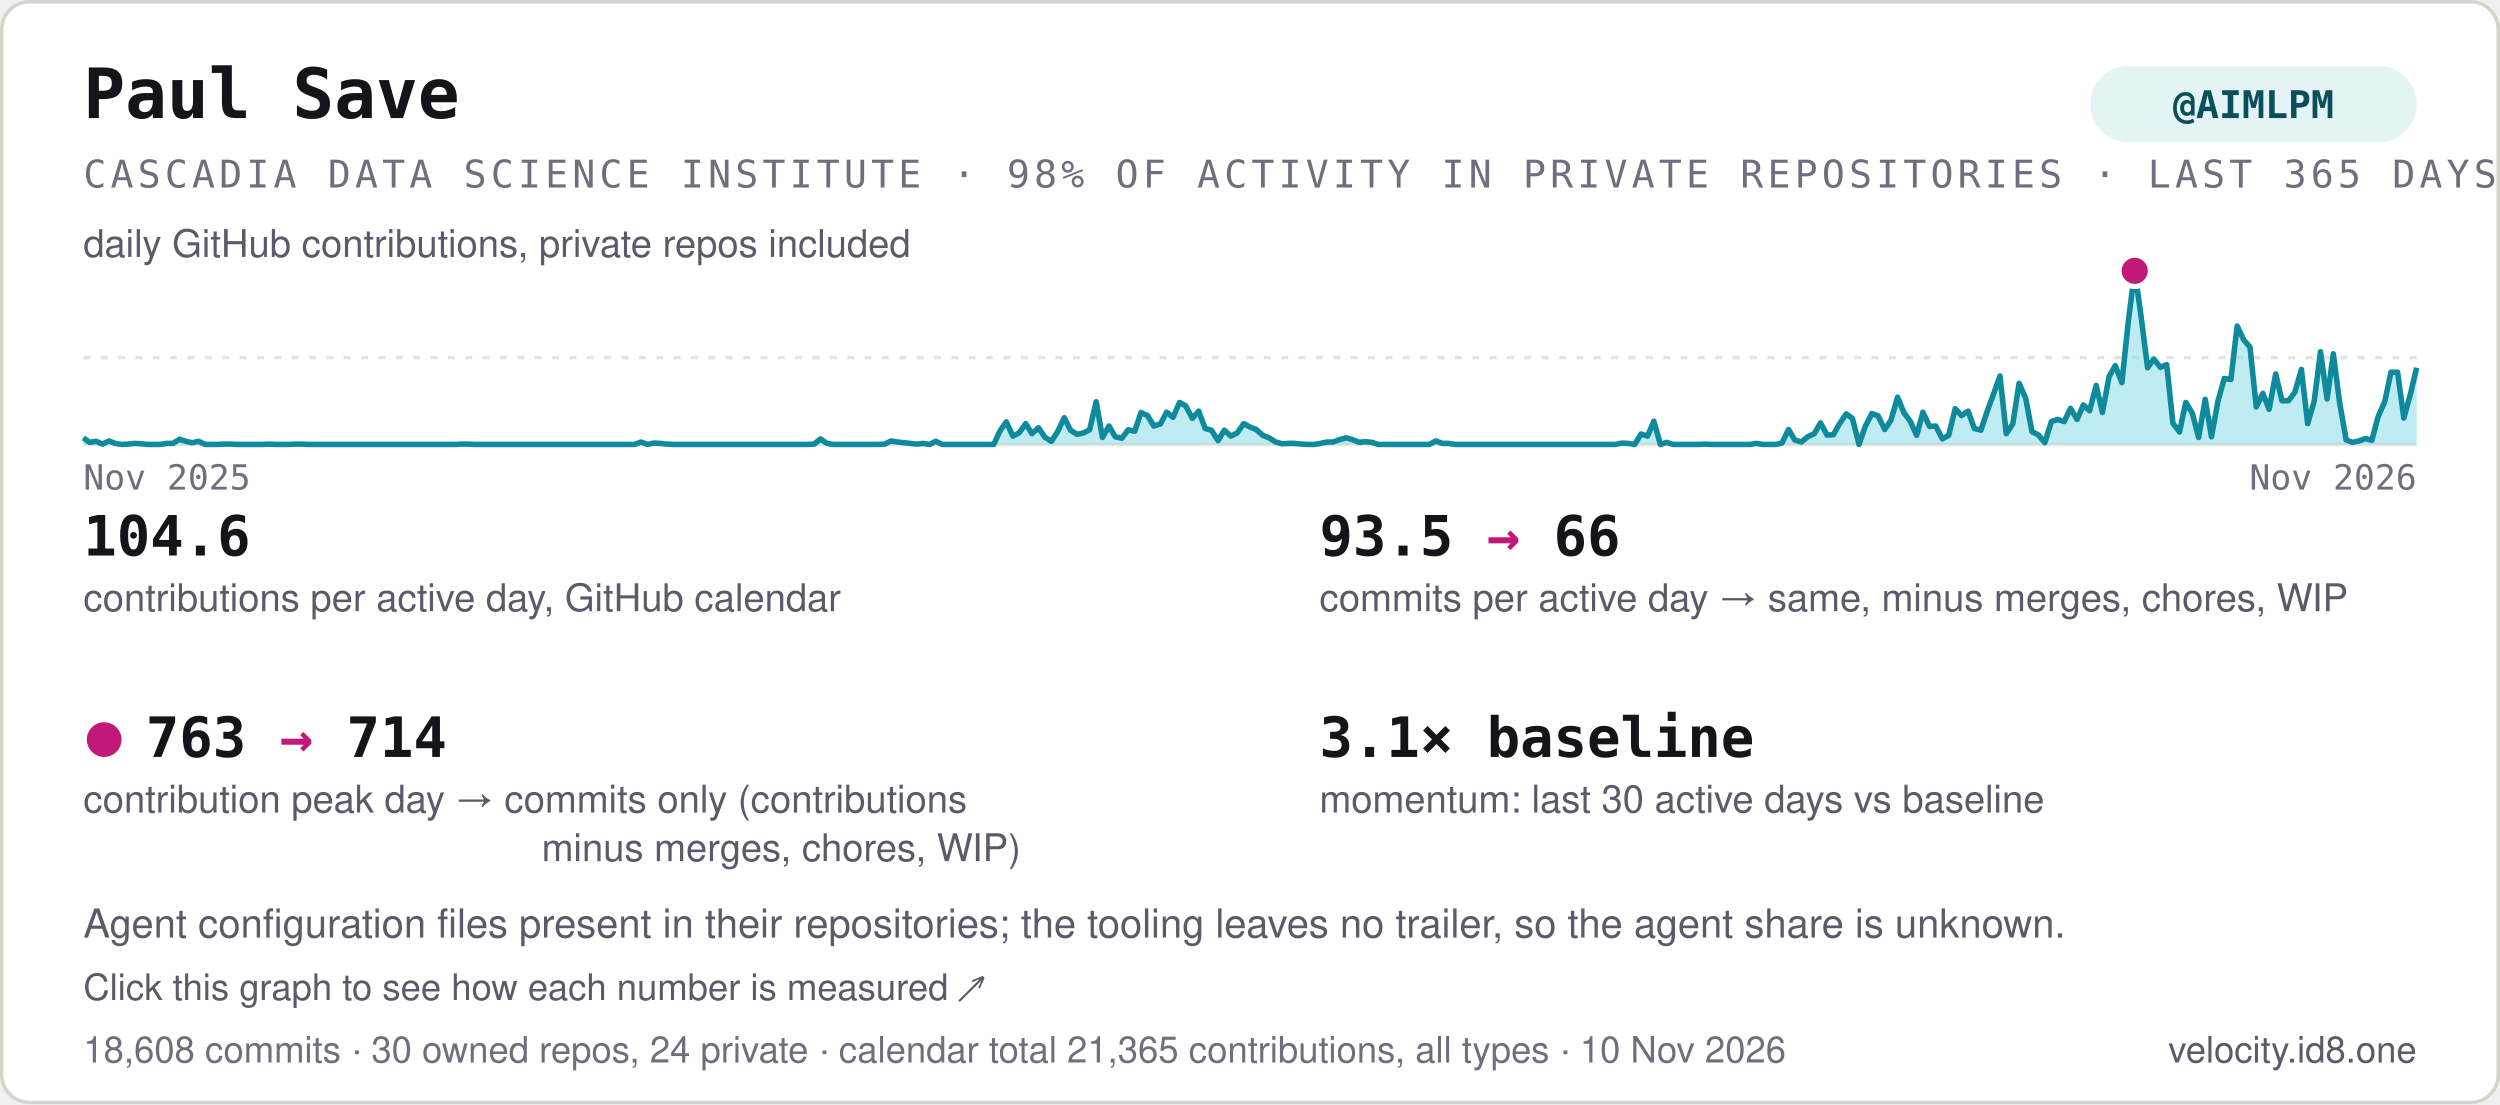
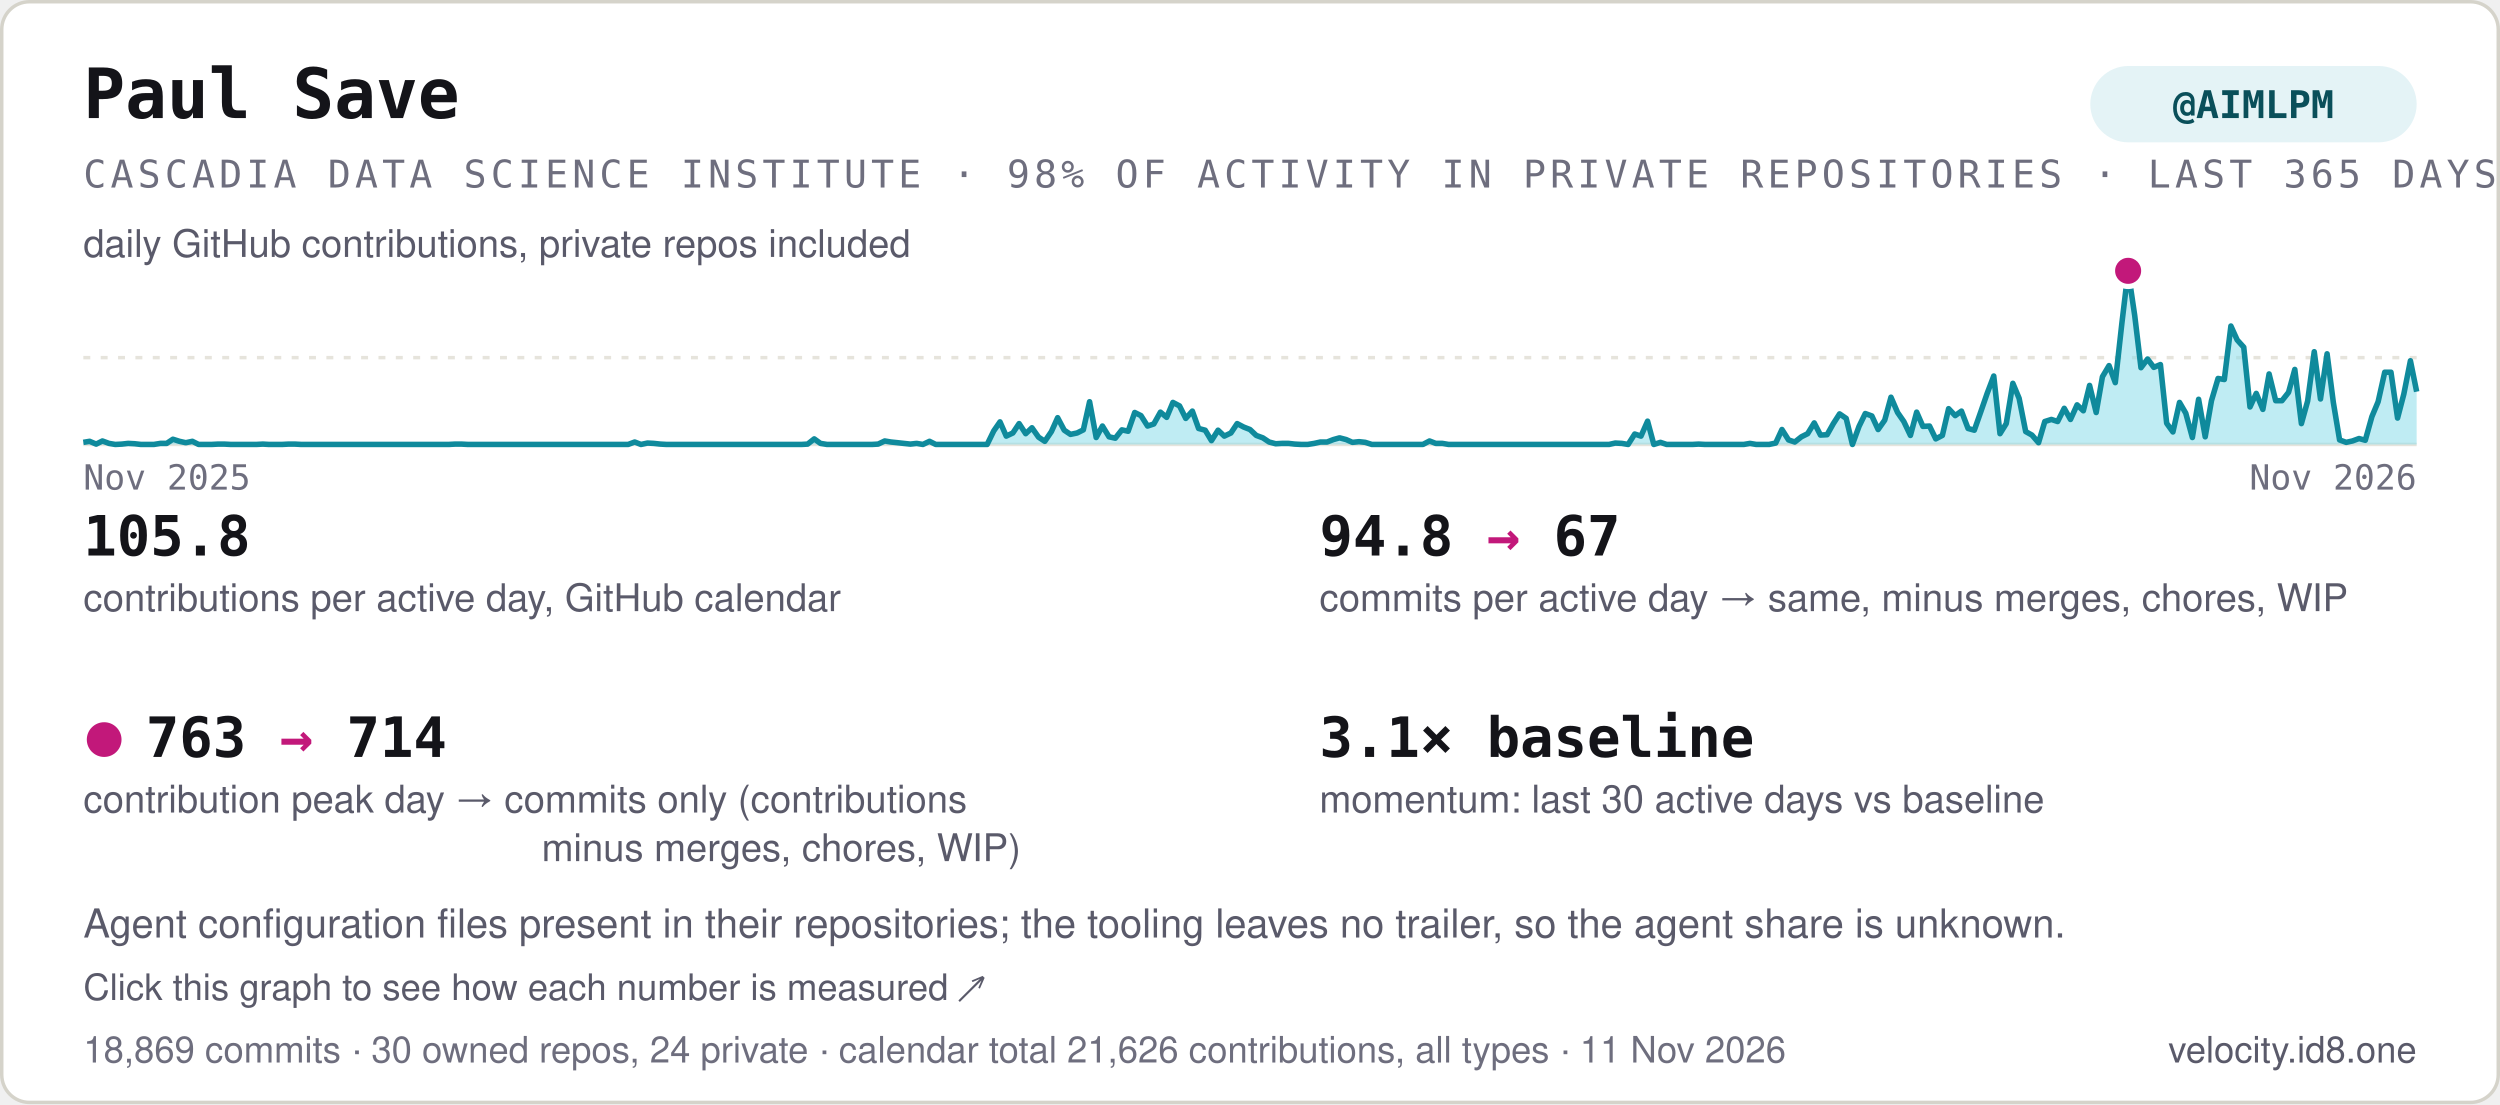
<svg xmlns="http://www.w3.org/2000/svg" width="720" height="318" viewBox="0 0 720 318" role="img" aria-label="Paul Save: Velocity Graph">
  <rect x="0.5" y="0.5" width="719" height="317" rx="8" fill="#FFFFFF" stroke="#D5D3CA" />
  <text x="24" y="34" font-family="Departure Mono, JetBrains Mono, ui-monospace, Menlo, monospace" font-size="20" font-weight="700" fill="#141419">Paul Save</text>
  <text x="24" y="54" font-family="Departure Mono, JetBrains Mono, ui-monospace, Menlo, monospace" font-size="11" letter-spacing="1.2" fill="#6E6E7E">CASCADIA DATA SCIENCE INSTITUTE · 98% OF ACTIVITY IN PRIVATE REPOSITORIES · LAST 365 DAYS</text>
  <rect x="602" y="19" width="94" height="22" rx="11" fill="#E4F3F6" />
  <text x="649" y="34" text-anchor="middle" font-family="Departure Mono, JetBrains Mono, ui-monospace, Menlo, monospace" font-size="11" font-weight="600" fill="#0A4F5A">@AIMLPM</text>
  <line x1="24" x2="696" y1="128" y2="128" stroke="#E6E4DC" />
  <line x1="24" x2="696" y1="103.0" y2="103.0" stroke="#E6E4DC" stroke-dasharray="2 3" />
-   <path d="M24.0,126.1 L25.8,127.4 L27.7,127.1 L29.5,127.9 L31.4,127.0 L33.2,127.7 L35.1,128.0 L36.9,127.9 L38.8,127.7 L40.6,127.8 L42.5,128.0 L44.3,128.0 L46.2,128.0 L48.0,127.7 L49.8,127.7 L51.7,126.5 L53.5,127.1 L55.4,127.5 L57.2,127.1 L59.1,128.0 L60.9,128.0 L62.8,128.0 L64.6,127.9 L66.5,127.9 L68.3,128.0 L70.2,128.0 L72.0,128.0 L73.8,128.0 L75.7,128.0 L77.5,127.9 L79.4,128.0 L81.2,128.0 L83.1,128.0 L84.9,127.9 L86.8,127.9 L88.6,128.0 L90.5,128.0 L92.3,128.0 L94.2,128.0 L96.0,128.0 L97.8,128.0 L99.7,128.0 L101.5,128.0 L103.4,128.0 L105.2,128.0 L107.1,128.0 L108.9,128.0 L110.8,128.0 L112.6,128.0 L114.5,128.0 L116.3,128.0 L118.2,128.0 L120.0,128.0 L121.8,128.0 L123.7,128.0 L125.5,128.0 L127.4,128.0 L129.2,128.0 L131.1,128.0 L132.9,127.9 L134.8,127.9 L136.6,128.0 L138.5,128.0 L140.3,128.0 L142.2,128.0 L144.0,128.0 L145.8,128.0 L147.7,128.0 L149.5,128.0 L151.4,128.0 L153.2,128.0 L155.1,128.0 L156.9,128.0 L158.8,128.0 L160.6,128.0 L162.5,128.0 L164.3,128.0 L166.2,128.0 L168.0,128.0 L169.8,128.0 L171.7,128.0 L173.5,128.0 L175.4,128.0 L177.2,128.0 L179.1,128.0 L180.9,128.0 L182.8,128.0 L184.6,127.3 L186.5,128.0 L188.3,127.6 L190.2,127.7 L192.0,127.9 L193.8,128.0 L195.7,128.0 L197.5,128.0 L199.4,128.0 L201.2,128.0 L203.1,128.0 L204.9,128.0 L206.8,128.0 L208.6,128.0 L210.5,128.0 L212.3,128.0 L214.2,128.0 L216.0,128.0 L217.8,128.0 L219.7,128.0 L221.5,128.0 L223.4,128.0 L225.2,128.0 L227.1,128.0 L228.9,128.0 L230.8,128.0 L232.6,128.0 L234.5,127.9 L236.3,126.4 L238.2,127.7 L240.0,128.0 L241.8,128.0 L243.7,128.0 L245.5,128.0 L247.4,128.0 L249.2,128.0 L251.1,128.0 L252.9,128.0 L254.8,127.9 L256.6,127.0 L258.5,127.3 L260.3,127.5 L262.2,127.7 L264.0,127.9 L265.8,127.7 L267.7,128.0 L269.5,127.1 L271.4,128.0 L273.2,128.0 L275.1,128.0 L276.9,128.0 L278.8,128.0 L280.6,128.0 L282.5,128.0 L284.3,128.0 L286.2,128.0 L288.0,124.1 L289.8,121.5 L291.7,125.6 L293.5,124.7 L295.4,122.0 L297.2,124.9 L299.1,123.2 L300.9,125.9 L302.8,127.1 L304.6,124.3 L306.5,120.3 L308.3,123.9 L310.2,125.1 L312.0,124.7 L313.8,123.8 L315.7,115.7 L317.5,126.0 L319.4,122.7 L321.2,125.8 L323.1,126.2 L324.9,123.8 L326.8,124.2 L328.6,118.8 L330.5,119.7 L332.3,122.7 L334.2,122.1 L336.0,118.7 L337.8,120.2 L339.7,115.9 L341.5,116.9 L343.4,120.5 L345.2,118.4 L347.1,123.4 L348.9,123.9 L350.8,126.9 L352.6,123.9 L354.5,125.6 L356.3,124.7 L358.2,122.0 L360.0,123.0 L361.8,123.7 L363.7,125.4 L365.5,126.1 L367.4,127.3 L369.2,127.8 L371.1,127.7 L372.9,127.7 L374.8,127.9 L376.6,128.0 L378.5,128.0 L380.3,127.7 L382.2,127.3 L384.0,127.3 L385.8,126.6 L387.7,126.1 L389.5,126.6 L391.4,127.4 L393.2,127.2 L395.1,127.4 L396.9,128.0 L398.8,128.0 L400.6,128.0 L402.5,128.0 L404.3,128.0 L406.2,128.0 L408.0,128.0 L409.8,128.0 L411.7,128.0 L413.5,127.0 L415.4,127.7 L417.2,127.7 L419.1,128.0 L420.9,128.0 L422.8,128.0 L424.6,128.0 L426.5,128.0 L428.3,128.0 L430.2,128.0 L432.0,128.0 L433.8,128.0 L435.7,128.0 L437.5,128.0 L439.4,128.0 L441.2,128.0 L443.1,128.0 L444.9,128.0 L446.8,128.0 L448.6,128.0 L450.5,128.0 L452.3,128.0 L454.2,128.0 L456.0,128.0 L457.8,128.0 L459.7,128.0 L461.5,128.0 L463.4,128.0 L465.2,128.0 L467.1,127.6 L468.9,127.7 L470.8,128.0 L472.6,125.0 L474.5,125.6 L476.3,121.3 L478.2,128.0 L480.0,127.4 L481.8,128.0 L483.7,128.0 L485.5,128.0 L487.4,128.0 L489.2,128.0 L491.1,127.9 L492.9,128.0 L494.8,128.0 L496.6,128.0 L498.5,128.0 L500.3,128.0 L502.2,128.0 L504.0,128.0 L505.8,127.7 L507.7,128.0 L509.5,128.0 L511.4,128.0 L513.2,127.6 L515.1,123.7 L516.9,126.7 L518.8,127.3 L520.6,125.8 L522.5,124.9 L524.3,121.8 L526.2,125.3 L528.0,125.2 L529.8,122.0 L531.7,119.2 L533.5,120.5 L535.4,128.0 L537.2,122.8 L539.1,119.1 L540.9,119.8 L542.8,123.7 L544.6,121.0 L546.5,114.4 L548.3,118.8 L550.2,121.4 L552.0,125.4 L553.8,118.7 L555.7,122.8 L557.5,122.7 L559.4,126.4 L561.2,125.4 L563.1,117.7 L564.9,119.7 L566.8,118.4 L568.6,123.4 L570.5,123.9 L572.3,118.5 L574.2,113.3 L576.0,108.3 L577.8,124.9 L579.7,122.0 L581.5,110.4 L583.4,114.7 L585.2,124.3 L587.1,125.3 L588.9,127.5 L590.8,121.4 L592.6,120.8 L594.5,121.4 L596.3,117.6 L598.2,120.8 L600.0,116.6 L601.8,118.3 L603.7,111.0 L605.5,118.8 L607.4,108.5 L609.2,105.3 L611.1,110.2 L612.9,93.1 L614.8,78.0 L616.6,90.9 L618.5,105.9 L620.3,103.4 L622.2,105.8 L624.0,105.0 L625.8,121.9 L627.7,124.4 L629.5,115.9 L631.4,119.0 L633.2,126.0 L635.1,115.0 L636.9,125.8 L638.8,115.4 L640.6,109.0 L642.5,109.3 L644.3,93.9 L646.2,97.9 L648.0,100.0 L649.8,117.2 L651.7,113.3 L653.5,117.9 L655.4,107.7 L657.2,115.4 L659.1,115.4 L660.9,113.0 L662.8,106.4 L664.6,122.0 L666.5,115.5 L668.3,101.3 L670.2,114.9 L672.0,101.9 L673.8,115.9 L675.7,126.7 L677.5,127.4 L679.4,127.0 L681.2,126.3 L683.1,126.8 L684.9,120.0 L686.8,115.7 L688.6,107.2 L690.5,107.2 L692.3,120.4 L694.2,113.5 L696.0,105.9 L696.0,128 L24,128 Z" fill="#8ADCE8" fill-opacity="0.55" />
-   <path d="M24.0,126.1 L25.8,127.4 L27.7,127.1 L29.5,127.9 L31.4,127.0 L33.2,127.7 L35.1,128.0 L36.9,127.9 L38.8,127.7 L40.6,127.8 L42.5,128.0 L44.3,128.0 L46.2,128.0 L48.0,127.7 L49.8,127.7 L51.7,126.5 L53.5,127.1 L55.4,127.5 L57.2,127.1 L59.1,128.0 L60.9,128.0 L62.8,128.0 L64.6,127.9 L66.5,127.9 L68.3,128.0 L70.2,128.0 L72.0,128.0 L73.8,128.0 L75.7,128.0 L77.5,127.9 L79.4,128.0 L81.2,128.0 L83.1,128.0 L84.9,127.9 L86.8,127.9 L88.6,128.0 L90.5,128.0 L92.3,128.0 L94.2,128.0 L96.0,128.0 L97.8,128.0 L99.7,128.0 L101.5,128.0 L103.4,128.0 L105.2,128.0 L107.1,128.0 L108.9,128.0 L110.8,128.0 L112.6,128.0 L114.5,128.0 L116.3,128.0 L118.2,128.0 L120.0,128.0 L121.8,128.0 L123.7,128.0 L125.5,128.0 L127.4,128.0 L129.2,128.0 L131.1,128.0 L132.9,127.9 L134.8,127.9 L136.6,128.0 L138.5,128.0 L140.3,128.0 L142.2,128.0 L144.0,128.0 L145.8,128.0 L147.7,128.0 L149.5,128.0 L151.4,128.0 L153.2,128.0 L155.1,128.0 L156.9,128.0 L158.8,128.0 L160.6,128.0 L162.5,128.0 L164.3,128.0 L166.2,128.0 L168.0,128.0 L169.8,128.0 L171.7,128.0 L173.5,128.0 L175.4,128.0 L177.2,128.0 L179.1,128.0 L180.9,128.0 L182.8,128.0 L184.6,127.3 L186.5,128.0 L188.3,127.6 L190.2,127.7 L192.0,127.9 L193.8,128.0 L195.7,128.0 L197.5,128.0 L199.4,128.0 L201.2,128.0 L203.1,128.0 L204.9,128.0 L206.8,128.0 L208.6,128.0 L210.5,128.0 L212.3,128.0 L214.2,128.0 L216.0,128.0 L217.8,128.0 L219.7,128.0 L221.5,128.0 L223.4,128.0 L225.2,128.0 L227.1,128.0 L228.9,128.0 L230.8,128.0 L232.6,128.0 L234.5,127.9 L236.3,126.4 L238.2,127.7 L240.0,128.0 L241.8,128.0 L243.7,128.0 L245.5,128.0 L247.4,128.0 L249.2,128.0 L251.1,128.0 L252.9,128.0 L254.8,127.9 L256.6,127.0 L258.5,127.3 L260.3,127.5 L262.2,127.7 L264.0,127.9 L265.8,127.7 L267.7,128.0 L269.5,127.1 L271.4,128.0 L273.2,128.0 L275.1,128.0 L276.9,128.0 L278.8,128.0 L280.6,128.0 L282.5,128.0 L284.3,128.0 L286.2,128.0 L288.0,124.1 L289.8,121.5 L291.7,125.6 L293.5,124.7 L295.4,122.0 L297.2,124.9 L299.1,123.2 L300.9,125.9 L302.8,127.1 L304.6,124.3 L306.5,120.3 L308.3,123.9 L310.2,125.1 L312.0,124.7 L313.8,123.8 L315.7,115.7 L317.5,126.0 L319.4,122.7 L321.2,125.8 L323.1,126.2 L324.9,123.8 L326.8,124.2 L328.6,118.8 L330.5,119.7 L332.3,122.7 L334.2,122.1 L336.0,118.7 L337.8,120.2 L339.7,115.9 L341.5,116.9 L343.4,120.5 L345.2,118.4 L347.1,123.4 L348.9,123.9 L350.8,126.9 L352.6,123.9 L354.5,125.6 L356.3,124.7 L358.2,122.0 L360.0,123.0 L361.8,123.7 L363.7,125.4 L365.5,126.1 L367.4,127.3 L369.2,127.8 L371.1,127.7 L372.9,127.7 L374.8,127.9 L376.6,128.0 L378.5,128.0 L380.3,127.7 L382.2,127.3 L384.0,127.3 L385.8,126.6 L387.7,126.1 L389.5,126.6 L391.4,127.4 L393.2,127.2 L395.1,127.4 L396.9,128.0 L398.8,128.0 L400.6,128.0 L402.5,128.0 L404.3,128.0 L406.2,128.0 L408.0,128.0 L409.8,128.0 L411.7,128.0 L413.5,127.0 L415.4,127.7 L417.2,127.7 L419.1,128.0 L420.9,128.0 L422.8,128.0 L424.6,128.0 L426.5,128.0 L428.3,128.0 L430.2,128.0 L432.0,128.0 L433.8,128.0 L435.7,128.0 L437.5,128.0 L439.4,128.0 L441.2,128.0 L443.1,128.0 L444.9,128.0 L446.8,128.0 L448.6,128.0 L450.5,128.0 L452.3,128.0 L454.2,128.0 L456.0,128.0 L457.8,128.0 L459.7,128.0 L461.5,128.0 L463.4,128.0 L465.2,128.0 L467.1,127.6 L468.9,127.7 L470.8,128.0 L472.6,125.0 L474.5,125.6 L476.3,121.3 L478.2,128.0 L480.0,127.4 L481.8,128.0 L483.7,128.0 L485.5,128.0 L487.4,128.0 L489.2,128.0 L491.1,127.9 L492.9,128.0 L494.8,128.0 L496.6,128.0 L498.5,128.0 L500.3,128.0 L502.2,128.0 L504.0,128.0 L505.8,127.7 L507.7,128.0 L509.5,128.0 L511.4,128.0 L513.2,127.6 L515.1,123.7 L516.9,126.7 L518.8,127.3 L520.6,125.8 L522.5,124.9 L524.3,121.8 L526.2,125.3 L528.0,125.2 L529.8,122.0 L531.7,119.2 L533.5,120.5 L535.4,128.0 L537.2,122.8 L539.1,119.1 L540.9,119.8 L542.8,123.7 L544.6,121.0 L546.5,114.4 L548.3,118.8 L550.2,121.4 L552.0,125.4 L553.8,118.7 L555.7,122.8 L557.5,122.7 L559.4,126.4 L561.2,125.4 L563.1,117.7 L564.9,119.7 L566.8,118.4 L568.6,123.4 L570.5,123.9 L572.3,118.5 L574.2,113.3 L576.0,108.3 L577.8,124.9 L579.7,122.0 L581.5,110.4 L583.4,114.7 L585.2,124.3 L587.1,125.3 L588.9,127.5 L590.8,121.4 L592.6,120.8 L594.5,121.4 L596.3,117.6 L598.2,120.8 L600.0,116.6 L601.8,118.3 L603.7,111.0 L605.5,118.8 L607.4,108.5 L609.2,105.3 L611.1,110.2 L612.9,93.1 L614.8,78.0 L616.6,90.9 L618.5,105.9 L620.3,103.4 L622.2,105.8 L624.0,105.0 L625.8,121.9 L627.7,124.4 L629.5,115.9 L631.4,119.0 L633.2,126.0 L635.1,115.0 L636.9,125.8 L638.8,115.4 L640.6,109.0 L642.5,109.3 L644.3,93.9 L646.2,97.9 L648.0,100.0 L649.8,117.2 L651.7,113.3 L653.5,117.9 L655.4,107.7 L657.2,115.4 L659.1,115.4 L660.9,113.0 L662.8,106.4 L664.6,122.0 L666.5,115.5 L668.3,101.3 L670.2,114.9 L672.0,101.9 L673.8,115.9 L675.7,126.7 L677.5,127.4 L679.4,127.0 L681.2,126.3 L683.1,126.8 L684.9,120.0 L686.8,115.7 L688.6,107.2 L690.5,107.2 L692.3,120.4 L694.2,113.5 L696.0,105.9" fill="none" stroke="#0F8A9C" stroke-width="1.6" stroke-linejoin="round" />
-   <circle cx="614.8" cy="78.0" r="4.5" fill="#C2187A" stroke="#FFFFFF" stroke-width="1.5" />
+   <path d="M24.0,127.4 L25.8,127.1 L27.7,127.9 L29.5,127.0 L31.4,127.7 L33.2,128.0 L35.1,127.9 L36.9,127.7 L38.8,127.8 L40.6,128.0 L42.5,128.0 L44.3,128.0 L46.2,127.7 L48.0,127.7 L49.8,126.5 L51.7,127.1 L53.5,127.5 L55.4,127.1 L57.2,128.0 L59.1,128.0 L60.9,128.0 L62.8,127.9 L64.6,127.9 L66.5,128.0 L68.3,128.0 L70.2,128.0 L72.0,128.0 L73.8,128.0 L75.7,127.9 L77.5,128.0 L79.4,128.0 L81.2,128.0 L83.1,127.9 L84.9,127.9 L86.8,128.0 L88.6,128.0 L90.5,128.0 L92.3,128.0 L94.2,128.0 L96.0,128.0 L97.8,128.0 L99.7,128.0 L101.5,128.0 L103.4,128.0 L105.2,128.0 L107.1,128.0 L108.9,128.0 L110.8,128.0 L112.6,128.0 L114.5,128.0 L116.3,128.0 L118.2,128.0 L120.0,128.0 L121.8,128.0 L123.7,128.0 L125.5,128.0 L127.4,128.0 L129.2,128.0 L131.1,127.9 L132.9,127.9 L134.8,128.0 L136.6,128.0 L138.5,128.0 L140.3,128.0 L142.2,128.0 L144.0,128.0 L145.8,128.0 L147.7,128.0 L149.5,128.0 L151.4,128.0 L153.2,128.0 L155.1,128.0 L156.9,128.0 L158.8,128.0 L160.6,128.0 L162.5,128.0 L164.3,128.0 L166.2,128.0 L168.0,128.0 L169.8,128.0 L171.7,128.0 L173.5,128.0 L175.4,128.0 L177.2,128.0 L179.1,128.0 L180.9,128.0 L182.8,127.3 L184.6,128.0 L186.5,127.6 L188.3,127.7 L190.2,127.9 L192.0,128.0 L193.8,128.0 L195.7,128.0 L197.5,128.0 L199.4,128.0 L201.2,128.0 L203.1,128.0 L204.9,128.0 L206.8,128.0 L208.6,128.0 L210.5,128.0 L212.3,128.0 L214.2,128.0 L216.0,128.0 L217.8,128.0 L219.7,128.0 L221.5,128.0 L223.4,128.0 L225.2,128.0 L227.1,128.0 L228.9,128.0 L230.8,128.0 L232.6,127.9 L234.5,126.4 L236.3,127.7 L238.2,128.0 L240.0,128.0 L241.8,128.0 L243.7,128.0 L245.5,128.0 L247.4,128.0 L249.2,128.0 L251.1,128.0 L252.9,127.9 L254.8,127.0 L256.6,127.3 L258.5,127.5 L260.3,127.7 L262.2,127.9 L264.0,127.7 L265.8,128.0 L267.7,127.1 L269.5,128.0 L271.4,128.0 L273.2,128.0 L275.1,128.0 L276.9,128.0 L278.8,128.0 L280.6,128.0 L282.5,128.0 L284.3,128.0 L286.2,124.1 L288.0,121.5 L289.8,125.6 L291.7,124.7 L293.5,122.0 L295.4,124.9 L297.2,123.2 L299.1,125.9 L300.9,127.1 L302.8,124.3 L304.6,120.3 L306.5,123.9 L308.3,125.1 L310.2,124.7 L312.0,123.8 L313.8,115.7 L315.7,126.0 L317.5,122.7 L319.4,125.8 L321.2,126.2 L323.1,123.8 L324.9,124.2 L326.8,118.8 L328.6,119.7 L330.5,122.7 L332.3,122.1 L334.2,118.7 L336.0,120.2 L337.8,115.9 L339.7,116.9 L341.5,120.5 L343.4,118.4 L345.2,123.4 L347.1,123.9 L348.9,126.9 L350.8,123.9 L352.6,125.6 L354.5,124.7 L356.3,122.0 L358.2,123.0 L360.0,123.7 L361.8,125.4 L363.7,126.1 L365.5,127.3 L367.4,127.8 L369.2,127.7 L371.1,127.7 L372.9,127.9 L374.8,128.0 L376.6,128.0 L378.5,127.7 L380.3,127.3 L382.2,127.3 L384.0,126.6 L385.8,126.1 L387.7,126.6 L389.5,127.4 L391.4,127.2 L393.2,127.4 L395.1,128.0 L396.9,128.0 L398.8,128.0 L400.6,128.0 L402.5,128.0 L404.3,128.0 L406.2,128.0 L408.0,128.0 L409.8,128.0 L411.7,127.0 L413.5,127.7 L415.4,127.7 L417.2,128.0 L419.1,128.0 L420.9,128.0 L422.8,128.0 L424.6,128.0 L426.5,128.0 L428.3,128.0 L430.2,128.0 L432.0,128.0 L433.8,128.0 L435.7,128.0 L437.5,128.0 L439.4,128.0 L441.2,128.0 L443.1,128.0 L444.9,128.0 L446.8,128.0 L448.6,128.0 L450.5,128.0 L452.3,128.0 L454.2,128.0 L456.0,128.0 L457.8,128.0 L459.7,128.0 L461.5,128.0 L463.4,128.0 L465.2,127.6 L467.1,127.7 L468.9,128.0 L470.8,125.0 L472.6,125.6 L474.5,121.3 L476.3,128.0 L478.2,127.4 L480.0,128.0 L481.8,128.0 L483.7,128.0 L485.5,128.0 L487.4,128.0 L489.2,127.9 L491.1,128.0 L492.9,128.0 L494.8,128.0 L496.6,128.0 L498.5,128.0 L500.3,128.0 L502.2,128.0 L504.0,127.7 L505.8,128.0 L507.7,128.0 L509.5,128.0 L511.4,127.6 L513.2,123.7 L515.1,126.7 L516.9,127.3 L518.8,125.8 L520.6,124.9 L522.5,121.8 L524.3,125.3 L526.2,125.2 L528.0,122.0 L529.8,119.2 L531.7,120.5 L533.5,128.0 L535.4,122.8 L537.2,119.1 L539.1,119.8 L540.9,123.7 L542.8,121.0 L544.6,114.4 L546.5,118.8 L548.3,121.4 L550.2,125.4 L552.0,118.7 L553.8,122.8 L555.7,122.7 L557.5,126.4 L559.4,125.4 L561.2,117.7 L563.1,119.7 L564.9,118.4 L566.8,123.4 L568.6,123.9 L570.5,118.5 L572.3,113.3 L574.2,108.3 L576.0,124.9 L577.8,122.0 L579.7,110.4 L581.5,114.7 L583.4,124.3 L585.2,125.3 L587.1,127.5 L588.9,121.4 L590.8,120.8 L592.6,121.4 L594.5,117.6 L596.3,120.8 L598.2,116.6 L600.0,118.3 L601.8,111.0 L603.7,118.8 L605.5,108.5 L607.4,105.3 L609.2,110.2 L611.1,93.1 L612.9,78.0 L614.8,90.9 L616.6,105.9 L618.5,103.4 L620.3,105.8 L622.2,105.0 L624.0,121.9 L625.8,124.4 L627.7,115.9 L629.5,119.0 L631.4,126.0 L633.2,115.0 L635.1,125.8 L636.9,115.4 L638.8,109.0 L640.6,109.3 L642.5,93.9 L644.3,97.9 L646.2,100.0 L648.0,117.2 L649.8,113.3 L651.7,117.9 L653.5,107.7 L655.4,115.4 L657.2,115.4 L659.1,113.0 L660.9,106.4 L662.8,122.0 L664.6,115.5 L666.5,101.3 L668.3,114.9 L670.2,101.9 L672.0,115.9 L673.8,126.7 L675.7,127.4 L677.5,127.0 L679.4,126.3 L681.2,126.8 L683.1,120.0 L684.9,115.7 L686.8,107.2 L688.6,107.2 L690.5,120.4 L692.3,113.5 L694.2,103.9 L696.0,112.8 L696.0,128 L24,128 Z" fill="#8ADCE8" fill-opacity="0.55" />
+   <path d="M24.0,127.4 L25.8,127.1 L27.7,127.9 L29.5,127.0 L31.4,127.7 L33.2,128.0 L35.1,127.9 L36.9,127.7 L38.8,127.8 L40.6,128.0 L42.5,128.0 L44.3,128.0 L46.2,127.7 L48.0,127.7 L49.8,126.5 L51.7,127.1 L53.5,127.5 L55.4,127.1 L57.2,128.0 L59.1,128.0 L60.9,128.0 L62.8,127.9 L64.6,127.9 L66.5,128.0 L68.3,128.0 L70.2,128.0 L72.0,128.0 L73.8,128.0 L75.7,127.9 L77.5,128.0 L79.4,128.0 L81.2,128.0 L83.1,127.9 L84.9,127.9 L86.8,128.0 L88.6,128.0 L90.5,128.0 L92.3,128.0 L94.2,128.0 L96.0,128.0 L97.8,128.0 L99.7,128.0 L101.5,128.0 L103.4,128.0 L105.2,128.0 L107.1,128.0 L108.9,128.0 L110.8,128.0 L112.6,128.0 L114.5,128.0 L116.3,128.0 L118.2,128.0 L120.0,128.0 L121.8,128.0 L123.7,128.0 L125.5,128.0 L127.4,128.0 L129.2,128.0 L131.1,127.9 L132.9,127.9 L134.8,128.0 L136.6,128.0 L138.5,128.0 L140.3,128.0 L142.2,128.0 L144.0,128.0 L145.8,128.0 L147.7,128.0 L149.5,128.0 L151.4,128.0 L153.2,128.0 L155.1,128.0 L156.9,128.0 L158.8,128.0 L160.6,128.0 L162.5,128.0 L164.3,128.0 L166.2,128.0 L168.0,128.0 L169.8,128.0 L171.7,128.0 L173.5,128.0 L175.4,128.0 L177.2,128.0 L179.1,128.0 L180.9,128.0 L182.8,127.3 L184.6,128.0 L186.5,127.6 L188.3,127.7 L190.2,127.9 L192.0,128.0 L193.8,128.0 L195.7,128.0 L197.5,128.0 L199.4,128.0 L201.2,128.0 L203.1,128.0 L204.9,128.0 L206.8,128.0 L208.6,128.0 L210.5,128.0 L212.3,128.0 L214.2,128.0 L216.0,128.0 L217.8,128.0 L219.7,128.0 L221.5,128.0 L223.4,128.0 L225.2,128.0 L227.1,128.0 L228.9,128.0 L230.8,128.0 L232.6,127.9 L234.5,126.4 L236.3,127.7 L238.2,128.0 L240.0,128.0 L241.8,128.0 L243.7,128.0 L245.5,128.0 L247.4,128.0 L249.2,128.0 L251.1,128.0 L252.9,127.9 L254.8,127.0 L256.6,127.3 L258.5,127.5 L260.3,127.7 L262.2,127.9 L264.0,127.7 L265.8,128.0 L267.7,127.1 L269.5,128.0 L271.4,128.0 L273.2,128.0 L275.1,128.0 L276.9,128.0 L278.8,128.0 L280.6,128.0 L282.5,128.0 L284.3,128.0 L286.2,124.1 L288.0,121.5 L289.8,125.6 L291.7,124.7 L293.5,122.0 L295.4,124.9 L297.2,123.2 L299.1,125.9 L300.9,127.1 L302.8,124.3 L304.6,120.3 L306.5,123.9 L308.3,125.1 L310.2,124.7 L312.0,123.8 L313.8,115.7 L315.7,126.0 L317.5,122.7 L319.4,125.8 L321.2,126.2 L323.1,123.8 L324.9,124.2 L326.8,118.8 L328.6,119.7 L330.5,122.7 L332.3,122.1 L334.2,118.7 L336.0,120.2 L337.8,115.9 L339.7,116.9 L341.5,120.5 L343.4,118.4 L345.2,123.4 L347.1,123.9 L348.9,126.9 L350.8,123.9 L352.6,125.6 L354.5,124.7 L356.3,122.0 L358.2,123.0 L360.0,123.7 L361.8,125.4 L363.7,126.1 L365.5,127.3 L367.4,127.8 L369.2,127.7 L371.1,127.7 L372.9,127.9 L374.8,128.0 L376.6,128.0 L378.5,127.7 L380.3,127.3 L382.2,127.3 L384.0,126.6 L385.8,126.1 L387.7,126.6 L389.5,127.4 L391.4,127.2 L393.2,127.4 L395.1,128.0 L396.9,128.0 L398.8,128.0 L400.6,128.0 L402.5,128.0 L404.3,128.0 L406.2,128.0 L408.0,128.0 L409.8,128.0 L411.7,127.0 L413.5,127.7 L415.4,127.7 L417.2,128.0 L419.1,128.0 L420.9,128.0 L422.8,128.0 L424.6,128.0 L426.5,128.0 L428.3,128.0 L430.2,128.0 L432.0,128.0 L433.8,128.0 L435.7,128.0 L437.5,128.0 L439.4,128.0 L441.2,128.0 L443.1,128.0 L444.9,128.0 L446.8,128.0 L448.6,128.0 L450.5,128.0 L452.3,128.0 L454.2,128.0 L456.0,128.0 L457.8,128.0 L459.7,128.0 L461.5,128.0 L463.4,128.0 L465.2,127.6 L467.1,127.7 L468.9,128.0 L470.8,125.0 L472.6,125.6 L474.5,121.3 L476.3,128.0 L478.2,127.4 L480.0,128.0 L481.8,128.0 L483.7,128.0 L485.5,128.0 L487.4,128.0 L489.2,127.9 L491.1,128.0 L492.9,128.0 L494.8,128.0 L496.6,128.0 L498.5,128.0 L500.3,128.0 L502.2,128.0 L504.0,127.7 L505.8,128.0 L507.7,128.0 L509.5,128.0 L511.4,127.6 L513.2,123.7 L515.1,126.7 L516.9,127.3 L518.8,125.8 L520.6,124.9 L522.5,121.8 L524.3,125.3 L526.2,125.2 L528.0,122.0 L529.8,119.2 L531.7,120.5 L533.5,128.0 L535.4,122.8 L537.2,119.1 L539.1,119.8 L540.9,123.7 L542.8,121.0 L544.6,114.4 L546.5,118.8 L548.3,121.4 L550.2,125.4 L552.0,118.7 L553.8,122.8 L555.7,122.7 L557.5,126.4 L559.4,125.4 L561.2,117.7 L563.1,119.7 L564.9,118.4 L566.8,123.4 L568.6,123.9 L570.5,118.5 L572.3,113.3 L574.2,108.3 L576.0,124.9 L577.8,122.0 L579.7,110.4 L581.5,114.7 L583.4,124.3 L585.2,125.3 L587.1,127.5 L588.9,121.4 L590.8,120.8 L592.6,121.4 L594.5,117.6 L596.3,120.8 L598.2,116.6 L600.0,118.3 L601.8,111.0 L603.7,118.8 L605.5,108.5 L607.4,105.3 L609.2,110.2 L611.1,93.1 L612.9,78.0 L614.8,90.9 L616.6,105.9 L618.5,103.4 L620.3,105.8 L622.2,105.0 L624.0,121.9 L625.8,124.4 L627.7,115.9 L629.5,119.0 L631.4,126.0 L633.2,115.0 L635.1,125.8 L636.9,115.4 L638.8,109.0 L640.6,109.3 L642.5,93.9 L644.3,97.9 L646.2,100.0 L648.0,117.2 L649.8,113.3 L651.7,117.9 L653.5,107.7 L655.4,115.4 L657.2,115.4 L659.1,113.0 L660.9,106.4 L662.8,122.0 L664.6,115.5 L666.5,101.3 L668.3,114.9 L670.2,101.9 L672.0,115.9 L673.8,126.7 L675.7,127.4 L677.5,127.0 L679.4,126.3 L681.2,126.8 L683.1,120.0 L684.9,115.7 L686.8,107.2 L688.6,107.2 L690.5,120.4 L692.3,113.5 L694.2,103.9 L696.0,112.8" fill="none" stroke="#0F8A9C" stroke-width="1.6" stroke-linejoin="round" />
+   <circle cx="612.9" cy="78.0" r="4.5" fill="#C2187A" stroke="#FFFFFF" stroke-width="1.5" />
  <text x="24" y="141" font-family="Departure Mono, JetBrains Mono, ui-monospace, Menlo, monospace" font-size="10" fill="#6E6E7E">Nov 2025</text>
  <text x="696" y="141" text-anchor="end" font-family="Departure Mono, JetBrains Mono, ui-monospace, Menlo, monospace" font-size="10" fill="#6E6E7E">Nov 2026</text>
  <text x="24" y="74" font-family="-apple-system, BlinkMacSystemFont, 'Segoe UI', Helvetica, Arial, sans-serif" font-size="11" fill="#5A5A6A">daily GitHub contributions, private repos included</text>
-   <text x="24" y="160" font-family="Departure Mono, JetBrains Mono, ui-monospace, Menlo, monospace" font-size="16" font-weight="600" fill="#141419">104.6</text>
+   <text x="24" y="160" font-family="Departure Mono, JetBrains Mono, ui-monospace, Menlo, monospace" font-size="16" font-weight="600" fill="#141419">105.8</text>
  <text x="24" y="176" font-family="-apple-system, BlinkMacSystemFont, 'Segoe UI', Helvetica, Arial, sans-serif" font-size="11" fill="#5A5A6A">contributions per active day, GitHub calendar</text>
-   <text x="380" y="160" font-family="Departure Mono, JetBrains Mono, ui-monospace, Menlo, monospace" font-size="16" font-weight="600" fill="#141419">93.5 <tspan fill="#C2187A">→</tspan> 66</text>
+   <text x="380" y="160" font-family="Departure Mono, JetBrains Mono, ui-monospace, Menlo, monospace" font-size="16" font-weight="600" fill="#141419">94.8 <tspan fill="#C2187A">→</tspan> 67</text>
  <text x="380" y="176" font-family="-apple-system, BlinkMacSystemFont, 'Segoe UI', Helvetica, Arial, sans-serif" font-size="11" fill="#5A5A6A">commits per active day → same, minus merges, chores, WIP</text>
  <circle cx="30" cy="213" r="5" fill="#C2187A" />
  <text x="42" y="218" font-family="Departure Mono, JetBrains Mono, ui-monospace, Menlo, monospace" font-size="16" font-weight="600" fill="#141419">763 <tspan fill="#C2187A">→</tspan> 714</text>
  <text x="24" y="234" font-family="-apple-system, BlinkMacSystemFont, 'Segoe UI', Helvetica, Arial, sans-serif" font-size="11" fill="#5A5A6A">contribution peak day → commits only (contributions</text>
  <text x="156" y="248" font-family="-apple-system, BlinkMacSystemFont, 'Segoe UI', Helvetica, Arial, sans-serif" font-size="11" fill="#5A5A6A">minus merges, chores, WIP)</text>
  <text x="380" y="218" font-family="Departure Mono, JetBrains Mono, ui-monospace, Menlo, monospace" font-size="16" font-weight="600" fill="#141419">3.1× baseline</text>
  <text x="380" y="234" font-family="-apple-system, BlinkMacSystemFont, 'Segoe UI', Helvetica, Arial, sans-serif" font-size="11" fill="#5A5A6A">momentum: last 30 active days vs baseline</text>
  <text x="24" y="270" font-family="-apple-system, BlinkMacSystemFont, 'Segoe UI', Helvetica, Arial, sans-serif" font-size="11.5" fill="#5A5A6A">Agent configuration files present in their repositories; the tooling leaves no trailer, so the agent share is unknown.</text>
  <text x="24" y="288" font-family="-apple-system, BlinkMacSystemFont, 'Segoe UI', Helvetica, Arial, sans-serif" font-size="10.5" fill="#5A5A6A">Click this graph to see how each number is measured ↗</text>
-   <text x="24" y="306" font-family="-apple-system, BlinkMacSystemFont, 'Segoe UI', Helvetica, Arial, sans-serif" font-size="10.5" fill="#6E6E7E">18,608 commits · 30 owned repos, 24 private · calendar total 21,365 contributions, all types · 10 Nov 2026</text>
+   <text x="24" y="306" font-family="-apple-system, BlinkMacSystemFont, 'Segoe UI', Helvetica, Arial, sans-serif" font-size="10.5" fill="#6E6E7E">18,869 commits · 30 owned repos, 24 private · calendar total 21,626 contributions, all types · 11 Nov 2026</text>
  <text x="696" y="306" text-anchor="end" font-family="-apple-system, BlinkMacSystemFont, 'Segoe UI', Helvetica, Arial, sans-serif" font-size="10.5" fill="#5A5A6A">velocity.id8.one</text>
</svg>
